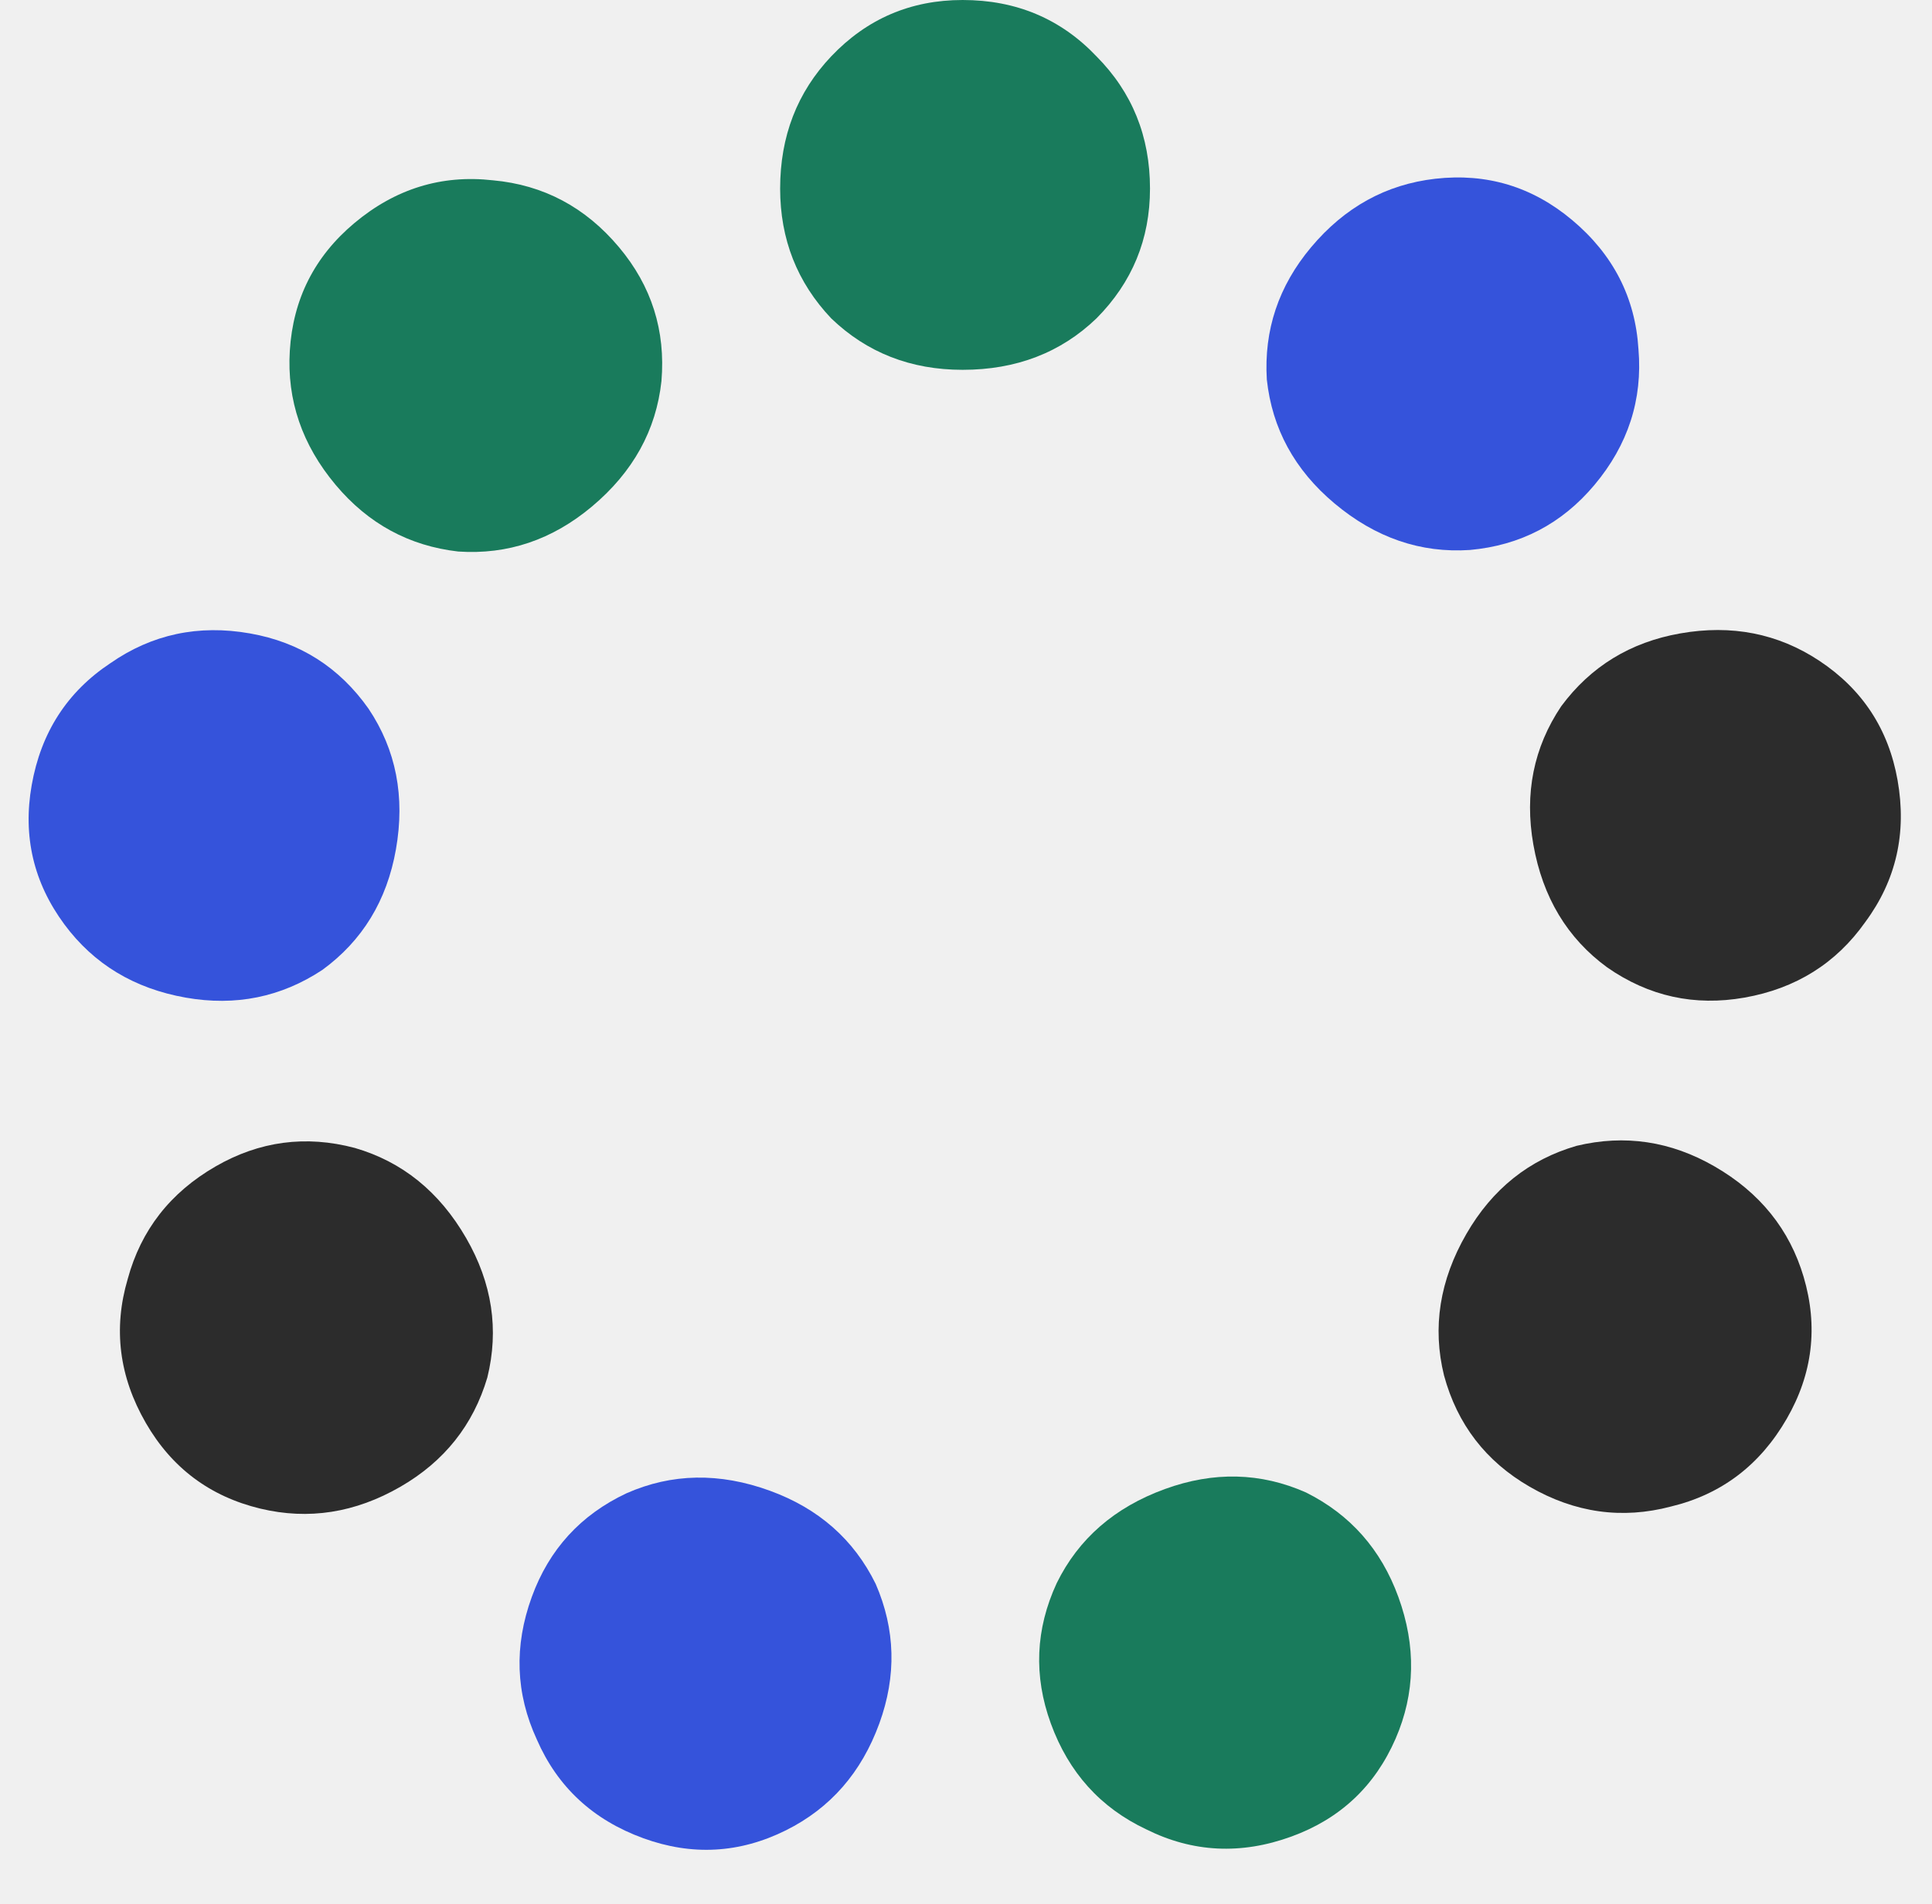
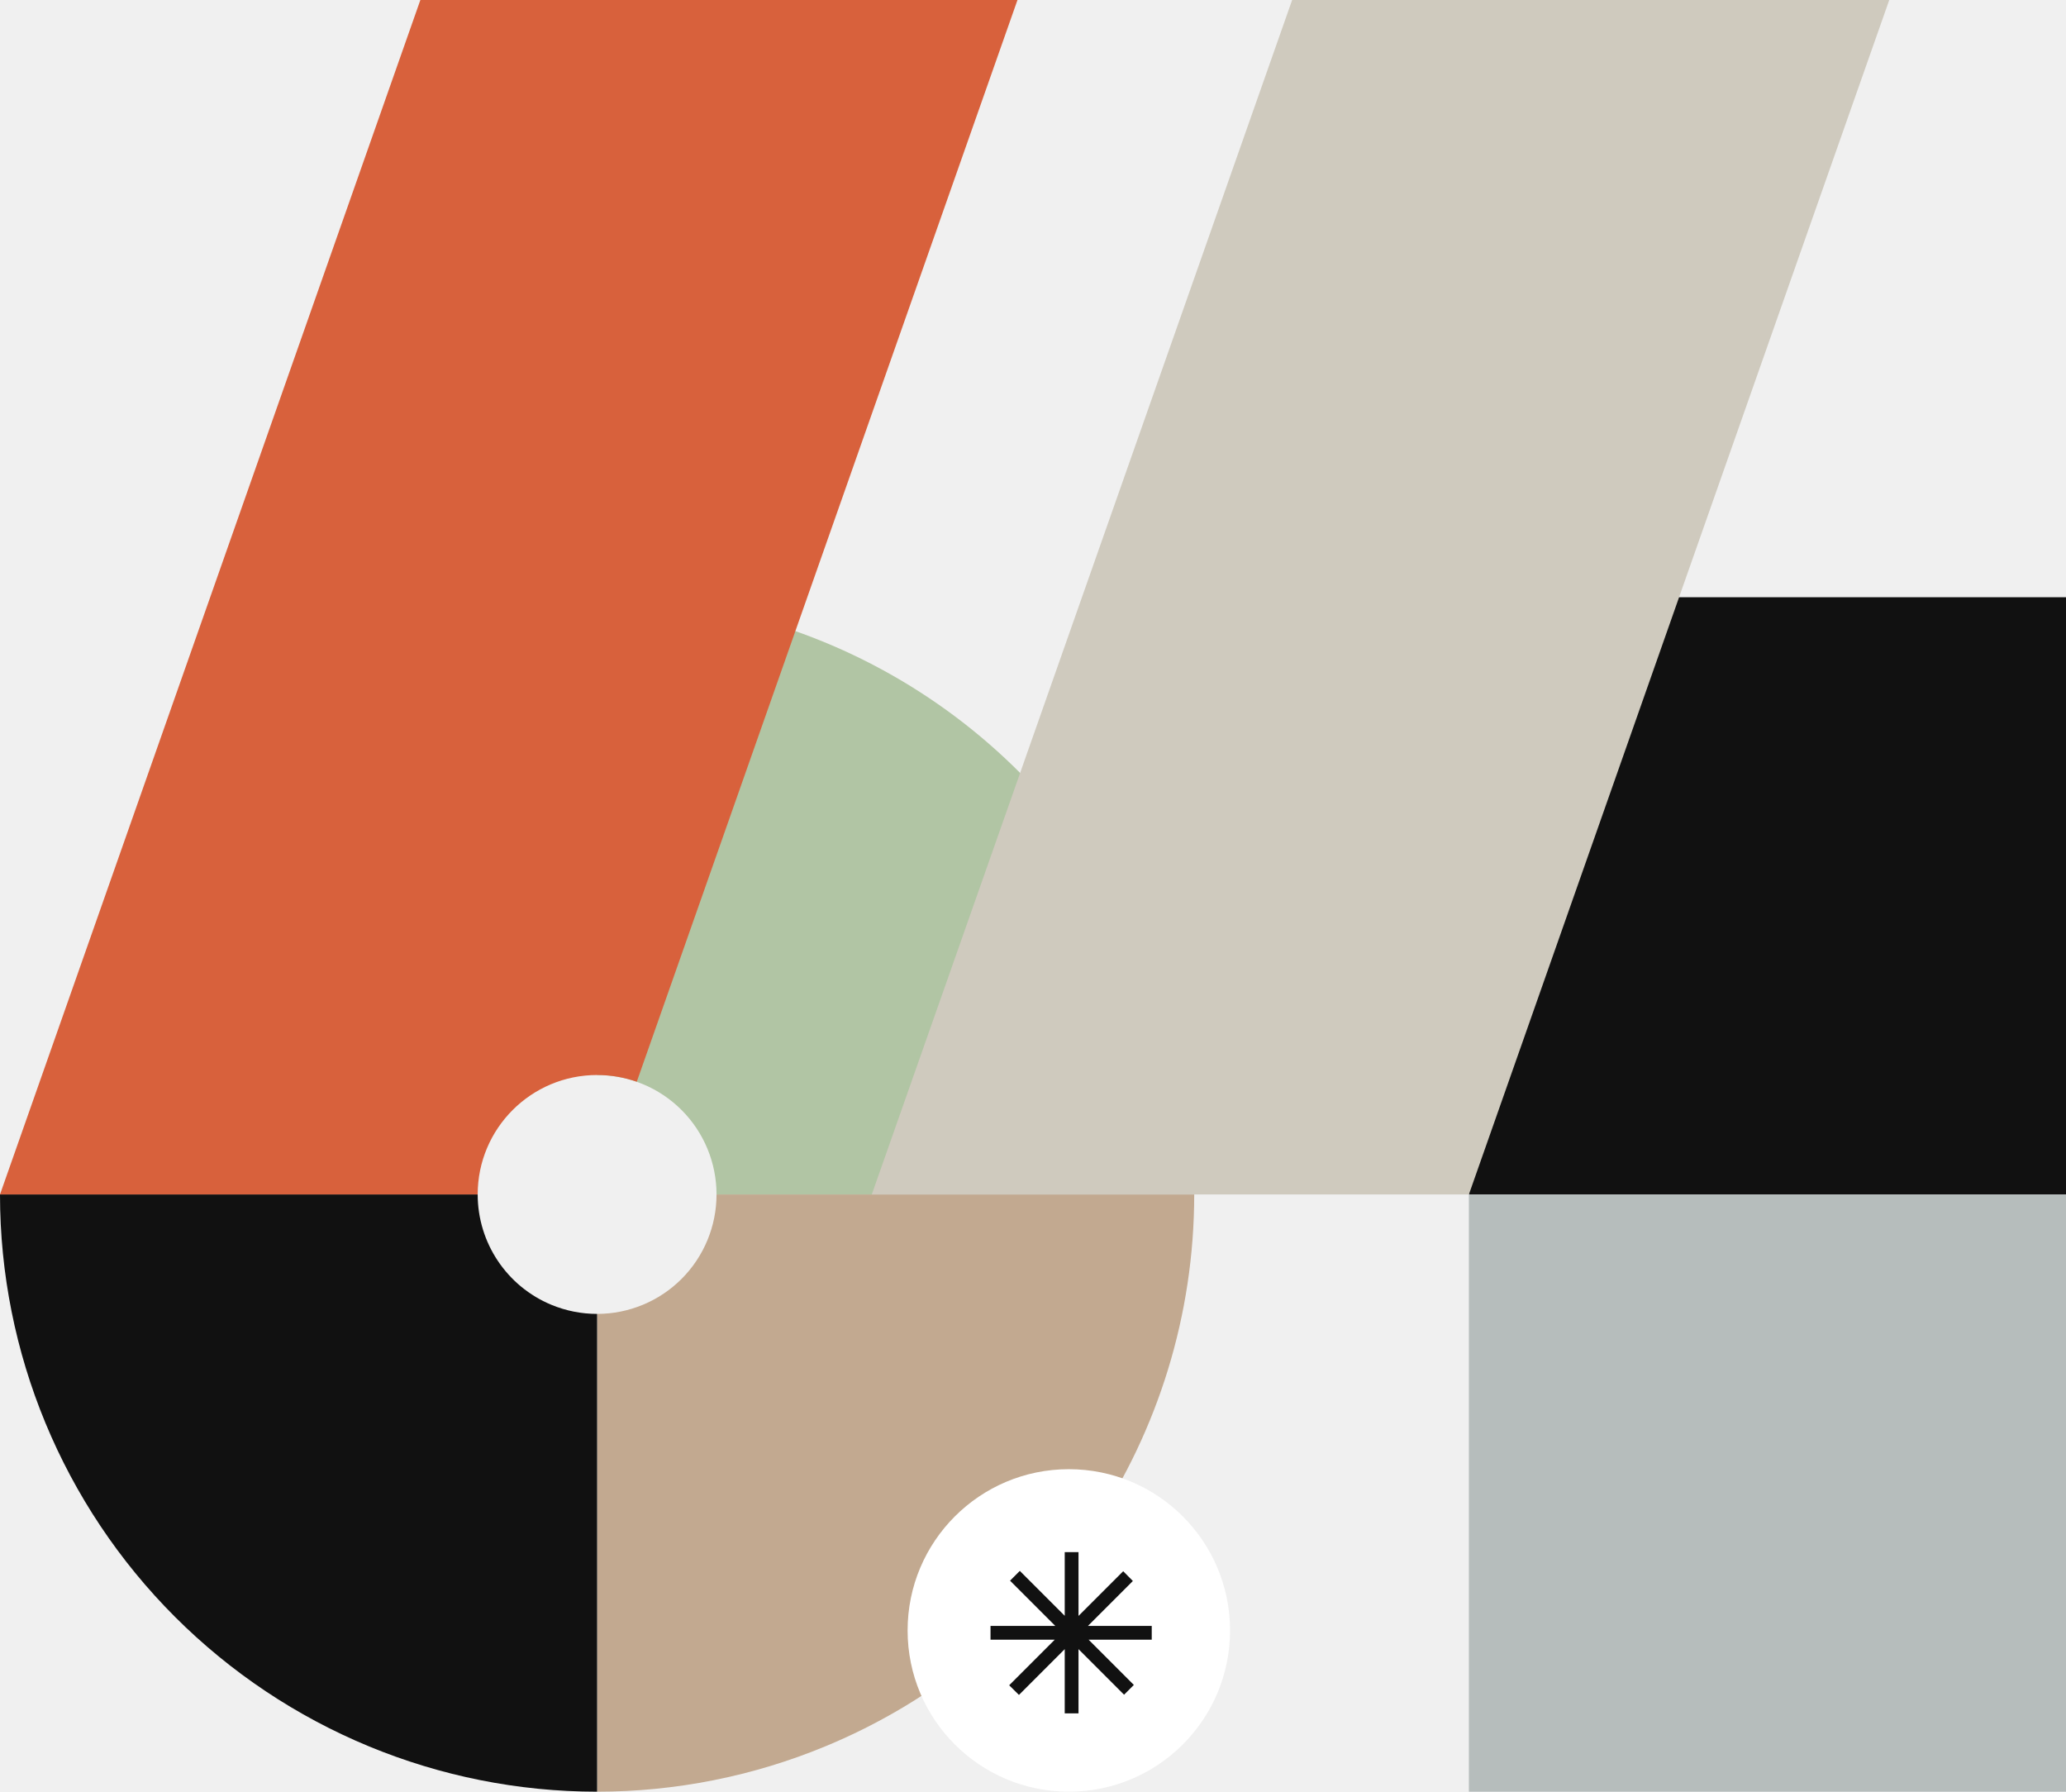
- <svg xmlns="http://www.w3.org/2000/svg" width="477" height="470" viewBox="0 0 477 470" fill="none" aria-hidden="true" focusable="false">
-   <path d="M323.709 61.043c8.293-9.882 18.511-15.518 30.656-16.906 12.71-1.44 23.973 1.96 33.791 10.198 10.125 8.495 15.582 19.127 16.371 31.893 1.049 12.459-2.573 23.629-10.866 33.512-8.033 9.574-18.276 14.926-30.727 16.057-12.191.822-23.35-3.015-33.474-11.51-9.818-8.239-15.381-18.432-16.688-30.582-.742-12.2 2.904-23.088 10.937-32.662Z" fill="#3858E9" style="mix-blend-mode:multiply" />
-   <path d="M414.825 156.402c12.705-2.241 24.155.011 34.351 6.753 10.662 7.067 17.105 16.912 19.331 29.533 2.295 13.016-.359 24.668-7.96 34.955-7.205 10.218-17.16 16.447-29.865 18.687-12.308 2.17-23.595-.313-33.859-7.45-9.868-7.208-15.949-17.319-18.245-30.335-2.225-12.622.066-24.006 6.874-34.153 7.274-9.824 17.065-15.82 29.373-17.99ZM423.332 288.021c11.173 6.45 18.497 15.535 21.973 27.254 3.625 12.267 2.233 23.95-4.175 35.049-6.609 11.446-16.131 18.666-28.567 21.66-12.086 3.196-23.716 1.569-34.889-4.882-10.823-6.249-17.873-15.406-21.149-27.471-2.926-11.864-1.085-23.519 5.523-34.965 6.408-11.099 15.481-18.348 27.219-21.745 11.886-2.849 23.241-1.149 34.065 5.1Z" fill="#2F2F2F" style="mix-blend-mode:multiply" />
-   <path d="M345.247 394.313c4.412 12.123 4.183 23.79-.686 35.002-5.109 11.727-13.685 19.782-25.728 24.165-12.42 4.521-24.355 3.931-35.806-1.769-11.313-5.321-19.176-14.043-23.589-26.166-4.274-11.744-3.789-23.291 1.458-34.639 5.384-10.969 14.286-18.714 26.705-23.234 12.044-4.384 23.653-4.104 34.828.838 10.937 5.458 18.543 14.059 22.818 25.803Z" fill="#1B8362" style="mix-blend-mode:multiply" />
-   <path d="M217.103 425.546c-4.413 12.123-12.087 20.914-23.024 26.372-11.451 5.7-23.199 6.358-35.242 1.975-12.42-4.521-21.184-12.644-26.292-24.372-5.246-11.348-5.663-23.083-1.251-35.206 4.275-11.745 12.069-20.277 23.382-25.598 11.176-4.942 22.973-5.153 35.393-.633 12.043 4.383 20.757 12.06 26.141 23.029 4.87 11.211 5.167 22.689.893 34.433Z" fill="#3858E9" style="mix-blend-mode:multiply" />
-   <path d="M98.866 367.102c-11.172 6.451-22.702 8.251-34.588 5.402-12.436-2.994-21.858-10.041-28.267-21.14-6.608-11.446-8.1-23.302-4.475-35.569 3.276-12.066 10.5-21.324 21.673-27.774 10.823-6.249 22.278-7.776 34.365-4.58 11.738 3.397 20.911 10.819 27.519 22.265 6.408 11.099 8.149 22.581 5.223 34.445-3.476 11.718-10.626 20.702-21.45 26.951Z" fill="#2F2F2F" style="mix-blend-mode:multiply" />
-   <path d="M45.857 246.331c-12.705-2.24-22.694-8.272-29.969-18.095-7.601-10.287-10.29-21.742-8.064-34.363 2.295-13.016 8.774-23.058 19.435-30.125 10.265-7.137 21.75-9.585 34.455-7.345 12.308 2.17 22.065 8.364 29.27 18.581 6.807 10.148 9.063 21.729 6.768 34.745-2.225 12.622-8.272 22.536-18.14 29.743-10.195 6.743-21.446 9.029-33.755 6.859Z" fill="#3858E9" style="mix-blend-mode:multiply" />
-   <path d="M82.88 119.74c-8.293-9.883-12.069-20.925-11.327-33.126.79-12.767 6.093-23.27 15.91-31.507 10.126-8.496 21.543-12.024 34.253-10.584 12.451 1.13 22.823 6.637 31.115 16.52 8.034 9.574 11.526 20.59 10.478 33.048-1.308 12.15-7.024 22.472-17.149 30.968-9.817 8.238-20.822 11.946-33.014 11.124-12.144-1.388-22.233-6.869-30.266-16.443ZM192.612 46.565c0-12.901 4.206-23.787 12.616-32.656C214.039 4.636 224.853 0 237.669 0c13.217 0 24.231 4.636 33.042 13.909 8.811 8.87 13.217 19.755 13.217 32.656 0 12.498-4.406 23.181-13.217 32.051-8.811 8.466-19.825 12.7-33.042 12.7-12.816 0-23.63-4.234-32.441-12.7-8.41-8.87-12.616-19.553-12.616-32.051Z" fill="#1B8362" style="mix-blend-mode:multiply" />
+ <svg xmlns="http://www.w3.org/2000/svg" width="346" height="300" fill="none" viewBox="0 0 346 300">
+   <path fill="#C2A990" d="M200 200a100.006 100.006 0 0 1-61.732 92.388A100.006 100.006 0 0 1 100 300v-80a20.006 20.006 0 0 0 14.142-5.858A20.006 20.006 0 0 0 120 200h80Z" />
+   <path fill="#B1C5A4" d="M100 100a100.006 100.006 0 0 1 92.388 61.732A100.006 100.006 0 0 1 200 200h-80a20.006 20.006 0 0 0-5.858-14.142A20.006 20.006 0 0 0 100 180v-80Z" />
+   <path fill="#111" d="M100 300a100.01 100.01 0 0 1-70.71-29.289A100 100 0 0 1 0 200h80a20.005 20.005 0 0 0 12.346 18.478A20.002 20.002 0 0 0 100 220v80Z" />
+   <path fill="#D8613C" fill-rule="evenodd" d="M170.4 0h-100L0 200h80c0-11.046 8.954-20 20-20 2.329 0 4.564.398 6.642 1.129L170.4 0Z" clip-rule="evenodd" />
+   <path fill="#111" d="M246 100h100v100H246z" />
+   <path fill="#B6BDBC" d="M246 200h100v100H246z" />
+   <path fill="#CFCABE" d="M216.4 0h100L246 200H146L216.4 0Z" />
+   <circle cx="179" cy="273" r="27" fill="#fff" />
+   <path fill="#111" d="M180.621 259.886v10.683l7.486-7.485 1.617 1.635-7.522 7.522h10.684v2.308h-10.575l7.577 7.576-1.636 1.636-7.631-7.632v10.757h-2.307v-10.757l-7.668 7.668-1.635-1.617 7.631-7.631h-10.756v-2.308h10.847l-7.577-7.577 1.635-1.635 7.523 7.522v-10.665h2.307Z" />
</svg>
